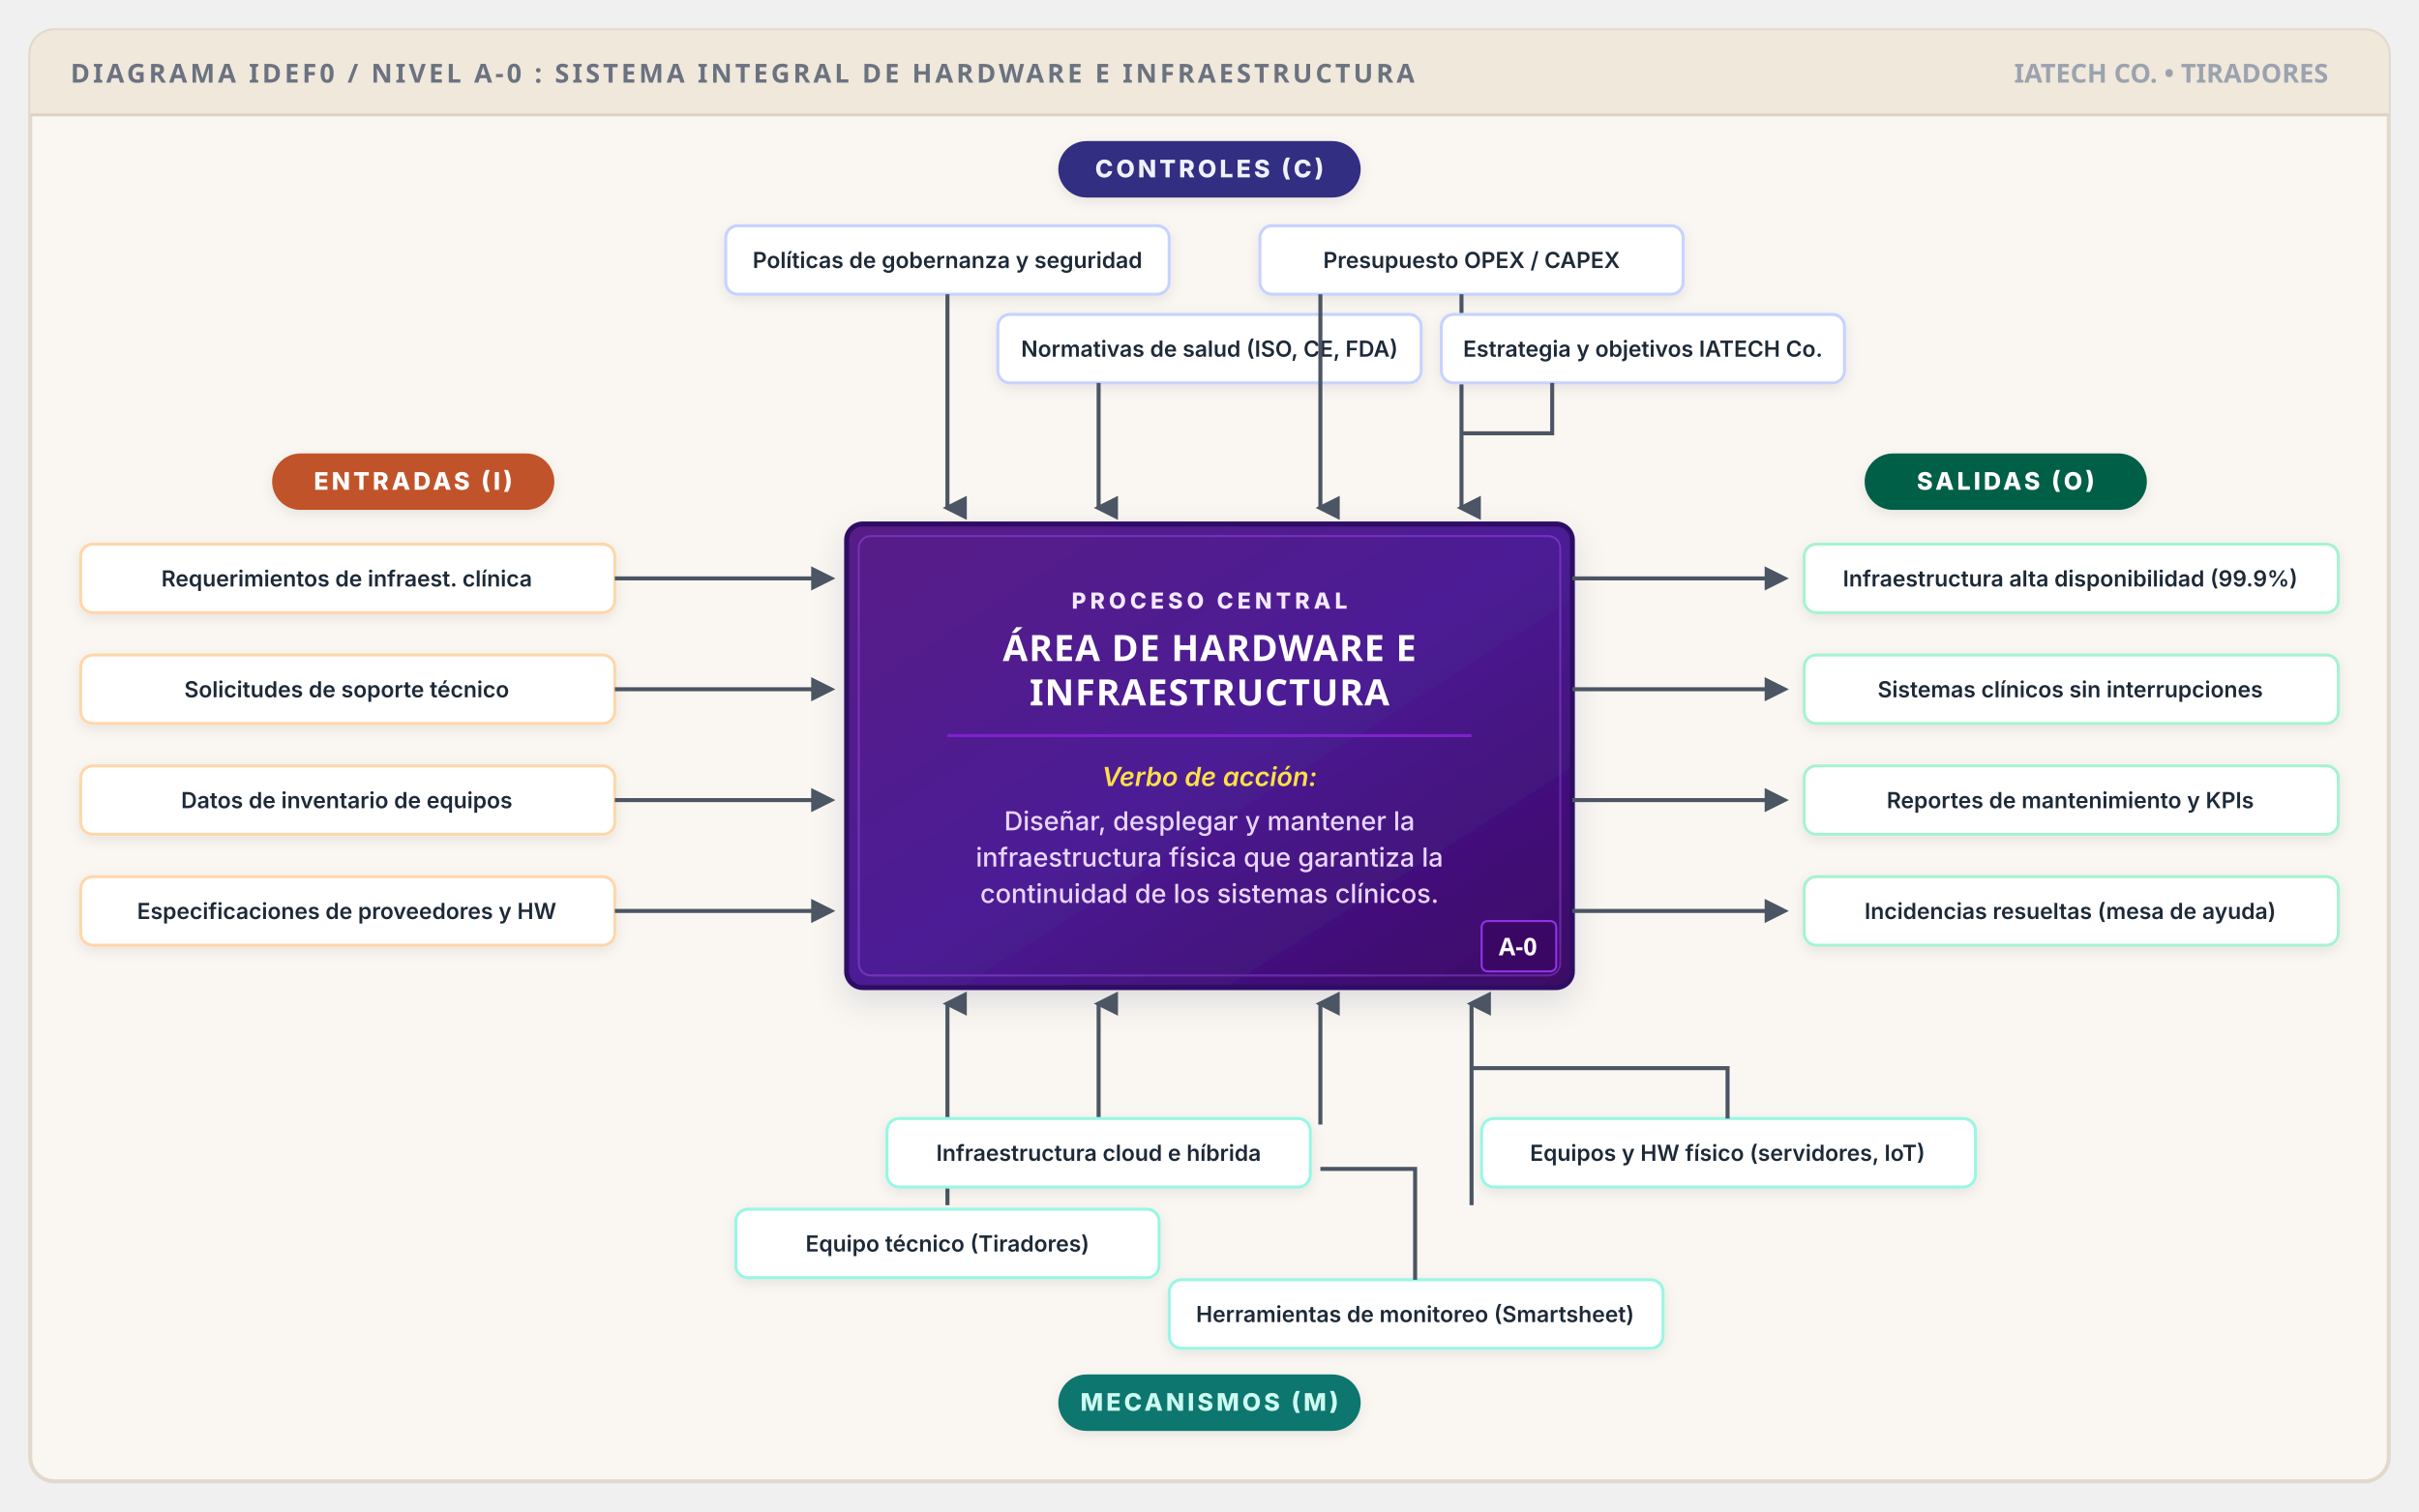
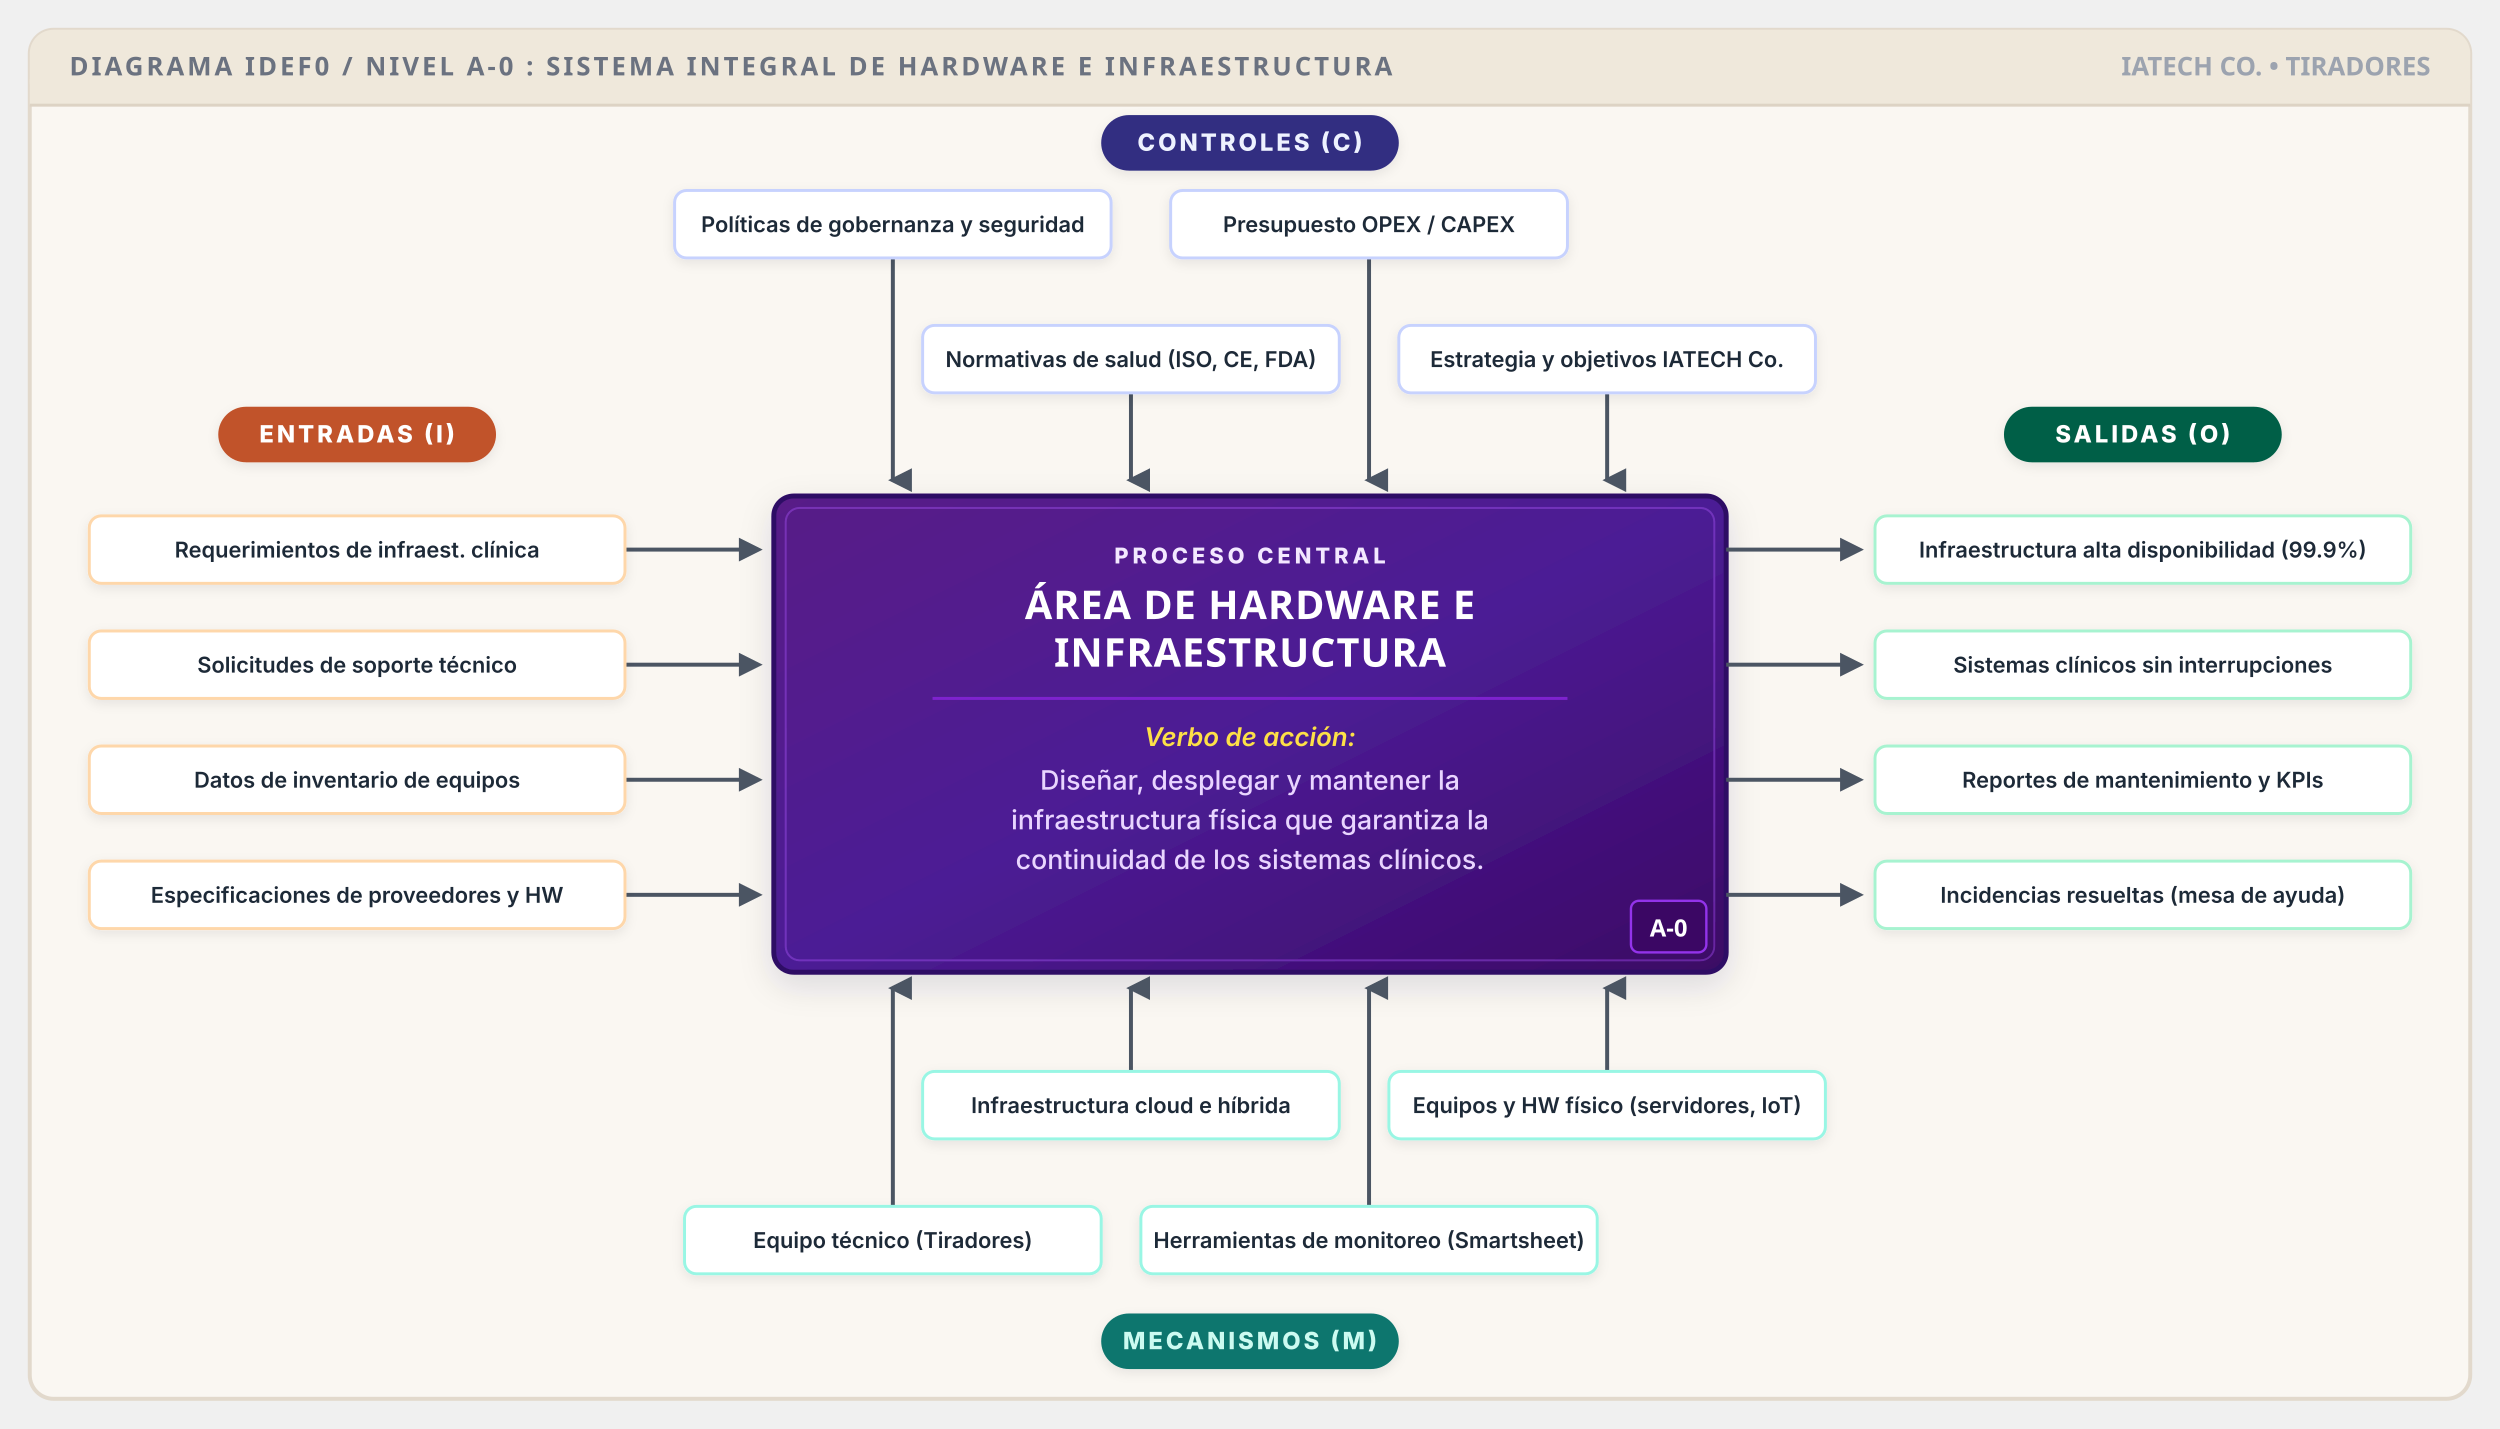
- <svg xmlns="http://www.w3.org/2000/svg" viewBox="0 0 1200 750" width="100%" height="100%" style="background-color: #F8F5EE; font-family: 'Inter', -apple-system, BlinkMacSystemFont, sans-serif;">
+ <svg xmlns="http://www.w3.org/2000/svg" viewBox="0 0 1260 720" width="100%" height="100%" style="background-color: #F8F5EE; font-family: 'Inter', -apple-system, BlinkMacSystemFont, sans-serif;">
  <defs>
    <marker id="arrow-down" viewBox="0 0 10 10" refX="5" refY="8" markerWidth="6" markerHeight="6" orient="auto-start-reverse">
      <path d="M 0 0 L 10 0 L 5 10 z" fill="#4B5563" />
    </marker>
    <marker id="arrow-right" viewBox="0 0 10 10" refX="8" refY="5" markerWidth="6" markerHeight="6" orient="auto">
      <path d="M 0 0 L 10 5 L 0 10 z" fill="#4B5563" />
    </marker>
    <marker id="arrow-up" viewBox="0 0 10 10" refX="5" refY="2" markerWidth="6" markerHeight="6" orient="auto-start-reverse">
      <path d="M 0 10 L 10 10 L 5 0 z" fill="#4B5563" />
    </marker>
    <filter id="card-shadow" x="-5%" y="-5%" width="110%" height="115%" filterUnits="userSpaceOnUse">
      <feDropShadow dx="0" dy="6" stdDeviation="8" flood-opacity="0.12" flood-color="#1E1B4B" />
    </filter>
    <filter id="pill-shadow" x="-5%" y="-10%" width="110%" height="130%" filterUnits="userSpaceOnUse">
      <feDropShadow dx="0" dy="2" stdDeviation="3" flood-opacity="0.08" flood-color="#000" />
    </filter>
    <linearGradient id="purple-card-grad" x1="0%" y1="0%" x2="100%" y2="100%">
      <stop offset="0%" stop-color="#581C87" />
      <stop offset="50%" stop-color="#4C1D95" />
      <stop offset="100%" stop-color="#3B0764" />
    </linearGradient>
  </defs>
-   <rect x="15" y="15" width="1170" height="720" rx="12" fill="#FAF7F2" stroke="#E2D9CC" stroke-width="2" />
-   <rect x="15" y="15" width="1170" height="42" rx="12" fill="#EFE8DB" />
-   <rect x="15" y="45" width="1170" height="12" fill="#EFE8DB" />
-   <line x1="15" y1="57" x2="1185" y2="57" stroke="#DDD3C4" stroke-width="1.5" />
-   <text x="35" y="41" font-size="13" font-weight="700" fill="#6B7280" letter-spacing="1.5" font-family="'Oswald', sans-serif">DIAGRAMA IDEF0 / NIVEL A-0 : SISTEMA INTEGRAL DE HARDWARE E INFRAESTRUCTURA</text>
-   <text x="1155" y="41" font-size="13" font-weight="700" fill="#9CA3AF" text-anchor="end" font-family="'Oswald', sans-serif">IATECH CO. • TIRADORES</text>
+   <rect x="15" y="15" width="1230" height="690" rx="12" fill="#FAF7F2" stroke="#E2D9CC" stroke-width="2" />
+   <rect x="15" y="15" width="1230" height="38" rx="12" fill="#EFE8DB" />
+   <rect x="15" y="40" width="1230" height="13" fill="#EFE8DB" />
+   <line x1="15" y1="53" x2="1245" y2="53" stroke="#DDD3C4" stroke-width="1.5" />
+   <text x="35" y="38" font-size="13" font-weight="700" fill="#6B7280" letter-spacing="1.5" font-family="'Oswald', sans-serif">DIAGRAMA IDEF0 / NIVEL A-0 : SISTEMA INTEGRAL DE HARDWARE E INFRAESTRUCTURA</text>
+   <text x="1225" y="38" font-size="13" font-weight="700" fill="#9CA3AF" text-anchor="end" font-family="'Oswald', sans-serif">IATECH CO. • TIRADORES</text>
  <g filter="url(#card-shadow)">
-     <rect x="420" y="260" width="360" height="230" rx="8" fill="url(#purple-card-grad)" stroke="#2E1065" stroke-width="2.5" />
-     <rect x="426" y="266" width="348" height="218" rx="6" fill="none" stroke="#A855F7" stroke-width="1" stroke-opacity="0.4" />
+     <rect x="390" y="250" width="480" height="240" rx="10" fill="url(#purple-card-grad)" stroke="#2E1065" stroke-width="2.5" />
+     <rect x="396" y="256" width="468" height="228" rx="7" fill="none" stroke="#A855F7" stroke-width="1" stroke-opacity="0.4" />
  </g>
-   <text x="600" y="302" font-size="11" font-weight="800" fill="#F3E8FF" text-anchor="middle" letter-spacing="2">PROCESO CENTRAL</text>
-   <text x="600" y="328" font-size="18" font-weight="800" fill="#FFFFFF" text-anchor="middle" font-family="'Oswald', sans-serif" letter-spacing="0.5">ÁREA DE HARDWARE E</text>
-   <text x="600" y="350" font-size="18" font-weight="800" fill="#FFFFFF" text-anchor="middle" font-family="'Oswald', sans-serif" letter-spacing="0.5">INFRAESTRUCTURA</text>
-   <line x1="470" y1="365" x2="730" y2="365" stroke="#7E22CE" stroke-width="1.5" />
-   <text x="600" y="390" font-size="13" font-weight="600" fill="#FDE047" text-anchor="middle" font-style="italic">Verbo de acción:</text>
-   <text x="600" y="412" font-size="13" font-weight="500" fill="#E9D5FF" text-anchor="middle">Diseñar, desplegar y mantener la</text>
-   <text x="600" y="430" font-size="13" font-weight="500" fill="#E9D5FF" text-anchor="middle">infraestructura física que garantiza la</text>
-   <text x="600" y="448" font-size="13" font-weight="500" fill="#E9D5FF" text-anchor="middle">continuidad de los sistemas clínicos.</text>
-   <rect x="735" y="457" width="37" height="25" rx="3" fill="#3B0764" stroke="#9333EA" stroke-width="1" />
-   <text x="753" y="474" font-size="12" font-weight="800" fill="#FFFFFF" text-anchor="middle" font-family="'Oswald', sans-serif">A-0</text>
+   <text x="630" y="284" font-size="11" font-weight="800" fill="#F3E8FF" text-anchor="middle" letter-spacing="2">PROCESO CENTRAL</text>
+   <text x="630" y="312" font-size="20" font-weight="800" fill="#FFFFFF" text-anchor="middle" font-family="'Oswald', sans-serif" letter-spacing="0.5">ÁREA DE HARDWARE E</text>
+   <text x="630" y="336" font-size="20" font-weight="800" fill="#FFFFFF" text-anchor="middle" font-family="'Oswald', sans-serif" letter-spacing="0.5">INFRAESTRUCTURA</text>
+   <line x1="470" y1="352" x2="790" y2="352" stroke="#7E22CE" stroke-width="1.5" />
+   <text x="630" y="376" font-size="13" font-weight="600" fill="#FDE047" text-anchor="middle" font-style="italic">Verbo de acción:</text>
+   <text x="630" y="398" font-size="13.5" font-weight="500" fill="#E9D5FF" text-anchor="middle">Diseñar, desplegar y mantener la</text>
+   <text x="630" y="418" font-size="13.5" font-weight="500" fill="#E9D5FF" text-anchor="middle">infraestructura física que garantiza la</text>
+   <text x="630" y="438" font-size="13.5" font-weight="500" fill="#E9D5FF" text-anchor="middle">continuidad de los sistemas clínicos.</text>
+   <rect x="822" y="454" width="38" height="26" rx="4" fill="#3B0764" stroke="#9333EA" stroke-width="1.2" />
+   <text x="841" y="472" font-size="12" font-weight="800" fill="#FFFFFF" text-anchor="middle" font-family="'Oswald', sans-serif">A-0</text>
  <g filter="url(#pill-shadow)">
-     <rect x="525" y="70" width="150" height="28" rx="14" fill="#312E81" />
-     <text x="600" y="88" font-size="12" font-weight="800" fill="#EEF2FF" text-anchor="middle" letter-spacing="1.5">CONTROLES (C)</text>
+     <rect x="555" y="58" width="150" height="28" rx="14" fill="#312E81" />
+     <text x="630" y="76" font-size="12" font-weight="800" fill="#EEF2FF" text-anchor="middle" letter-spacing="1.5">CONTROLES (C)</text>
+   </g>
+   <line x1="450" y1="130" x2="450" y2="242" stroke="#4B5563" stroke-width="2" marker-end="url(#arrow-down)" />
+   <g filter="url(#pill-shadow)">
+     <rect x="340" y="96" width="220" height="34" rx="6" fill="#FFFFFF" stroke="#C7D2FE" stroke-width="1.5" />
+     <text x="450" y="117" font-size="11" font-weight="600" fill="#1F2937" text-anchor="middle">Políticas de gobernanza y seguridad</text>
+   </g>
+   <line x1="690" y1="130" x2="690" y2="242" stroke="#4B5563" stroke-width="2" marker-end="url(#arrow-down)" />
+   <g filter="url(#pill-shadow)">
+     <rect x="590" y="96" width="200" height="34" rx="6" fill="#FFFFFF" stroke="#C7D2FE" stroke-width="1.5" />
+     <text x="690" y="117" font-size="11" font-weight="600" fill="#1F2937" text-anchor="middle">Presupuesto OPEX / CAPEX</text>
+   </g>
+   <line x1="570" y1="198" x2="570" y2="242" stroke="#4B5563" stroke-width="2" marker-end="url(#arrow-down)" />
+   <g filter="url(#pill-shadow)">
+     <rect x="465" y="164" width="210" height="34" rx="6" fill="#FFFFFF" stroke="#C7D2FE" stroke-width="1.5" />
+     <text x="570" y="185" font-size="11" font-weight="600" fill="#1F2937" text-anchor="middle">Normativas de salud (ISO, CE, FDA)</text>
+   </g>
+   <line x1="810" y1="198" x2="810" y2="242" stroke="#4B5563" stroke-width="2" marker-end="url(#arrow-down)" />
+   <g filter="url(#pill-shadow)">
+     <rect x="705" y="164" width="210" height="34" rx="6" fill="#FFFFFF" stroke="#C7D2FE" stroke-width="1.5" />
+     <text x="810" y="185" font-size="11" font-weight="600" fill="#1F2937" text-anchor="middle">Estrategia y objetivos IATECH Co.</text>
  </g>
  <g filter="url(#pill-shadow)">
-     <rect x="360" y="112" width="220" height="34" rx="6" fill="#FFFFFF" stroke="#C7D2FE" stroke-width="1.5" />
-     <text x="470" y="133" font-size="11" font-weight="600" fill="#1F2937" text-anchor="middle">Políticas de gobernanza y seguridad</text>
+     <rect x="110" y="205" width="140" height="28" rx="14" fill="#C1522A" />
+     <text x="180" y="223" font-size="12" font-weight="800" fill="#FFFFFF" text-anchor="middle" letter-spacing="1.5">ENTRADAS (I)</text>
  </g>
-   <path d="M 470 146 L 470 252" fill="none" stroke="#4B5563" stroke-width="2" marker-end="url(#arrow-down)" />
+   <line x1="315" y1="277" x2="382" y2="277" stroke="#4B5563" stroke-width="2" marker-end="url(#arrow-right)" />
  <g filter="url(#pill-shadow)">
-     <rect x="495" y="156" width="210" height="34" rx="6" fill="#FFFFFF" stroke="#C7D2FE" stroke-width="1.5" />
-     <text x="600" y="177" font-size="11" font-weight="600" fill="#1F2937" text-anchor="middle">Normativas de salud (ISO, CE, FDA)</text>
+     <rect x="45" y="260" width="270" height="34" rx="6" fill="#FFFFFF" stroke="#FED7AA" stroke-width="1.5" />
+     <text x="180" y="281" font-size="11" font-weight="600" fill="#1F2937" text-anchor="middle">Requerimientos de infraest. clínica</text>
  </g>
-   <path d="M 545 190 L 545 252" fill="none" stroke="#4B5563" stroke-width="2" marker-end="url(#arrow-down)" />
+   <line x1="315" y1="335" x2="382" y2="335" stroke="#4B5563" stroke-width="2" marker-end="url(#arrow-right)" />
  <g filter="url(#pill-shadow)">
-     <rect x="625" y="112" width="210" height="34" rx="6" fill="#FFFFFF" stroke="#C7D2FE" stroke-width="1.5" />
-     <text x="730" y="133" font-size="11" font-weight="600" fill="#1F2937" text-anchor="middle">Presupuesto OPEX / CAPEX</text>
+     <rect x="45" y="318" width="270" height="34" rx="6" fill="#FFFFFF" stroke="#FED7AA" stroke-width="1.5" />
+     <text x="180" y="339" font-size="11" font-weight="600" fill="#1F2937" text-anchor="middle">Solicitudes de soporte técnico</text>
  </g>
-   <path d="M 655 146 L 655 252" fill="none" stroke="#4B5563" stroke-width="2" marker-end="url(#arrow-down)" />
-   <path d="M 725 146 L 725 252" fill="none" stroke="#4B5563" stroke-width="2" marker-end="url(#arrow-down)" />
+   <line x1="315" y1="393" x2="382" y2="393" stroke="#4B5563" stroke-width="2" marker-end="url(#arrow-right)" />
  <g filter="url(#pill-shadow)">
-     <rect x="715" y="156" width="200" height="34" rx="6" fill="#FFFFFF" stroke="#C7D2FE" stroke-width="1.5" />
-     <text x="815" y="177" font-size="11" font-weight="600" fill="#1F2937" text-anchor="middle">Estrategia y objetivos IATECH Co.</text>
+     <rect x="45" y="376" width="270" height="34" rx="6" fill="#FFFFFF" stroke="#FED7AA" stroke-width="1.5" />
+     <text x="180" y="397" font-size="11" font-weight="600" fill="#1F2937" text-anchor="middle">Datos de inventario de equipos</text>
  </g>
-   <path d="M 770 190 L 770 215 L 725 215" fill="none" stroke="#4B5563" stroke-width="2" />
+   <line x1="315" y1="451" x2="382" y2="451" stroke="#4B5563" stroke-width="2" marker-end="url(#arrow-right)" />
  <g filter="url(#pill-shadow)">
-     <rect x="135" y="225" width="140" height="28" rx="14" fill="#C1522A" />
-     <text x="205" y="243" font-size="12" font-weight="800" fill="#FFFFFF" text-anchor="middle" letter-spacing="1.5">ENTRADAS (I)</text>
+     <rect x="45" y="434" width="270" height="34" rx="6" fill="#FFFFFF" stroke="#FED7AA" stroke-width="1.5" />
+     <text x="180" y="455" font-size="11" font-weight="600" fill="#1F2937" text-anchor="middle">Especificaciones de proveedores y HW</text>
  </g>
  <g filter="url(#pill-shadow)">
-     <rect x="40" y="270" width="265" height="34" rx="6" fill="#FFFFFF" stroke="#FED7AA" stroke-width="1.5" />
-     <text x="172" y="291" font-size="11" font-weight="600" fill="#1F2937" text-anchor="middle">Requerimientos de infraest. clínica</text>
+     <rect x="1010" y="205" width="140" height="28" rx="14" fill="#065F46" />
+     <text x="1080" y="223" font-size="12" font-weight="800" fill="#FFFFFF" text-anchor="middle" letter-spacing="1.5">SALIDAS (O)</text>
  </g>
-   <path d="M 305 287 L 412 287" fill="none" stroke="#4B5563" stroke-width="2" marker-end="url(#arrow-right)" />
+   <line x1="870" y1="277" x2="937" y2="277" stroke="#4B5563" stroke-width="2" marker-end="url(#arrow-right)" />
  <g filter="url(#pill-shadow)">
-     <rect x="40" y="325" width="265" height="34" rx="6" fill="#FFFFFF" stroke="#FED7AA" stroke-width="1.5" />
-     <text x="172" y="346" font-size="11" font-weight="600" fill="#1F2937" text-anchor="middle">Solicitudes de soporte técnico</text>
+     <rect x="945" y="260" width="270" height="34" rx="6" fill="#FFFFFF" stroke="#A7F3D0" stroke-width="1.5" />
+     <text x="1080" y="281" font-size="11" font-weight="600" fill="#1F2937" text-anchor="middle">Infraestructura alta disponibilidad (99.9%)</text>
  </g>
-   <path d="M 305 342 L 412 342" fill="none" stroke="#4B5563" stroke-width="2" marker-end="url(#arrow-right)" />
+   <line x1="870" y1="335" x2="937" y2="335" stroke="#4B5563" stroke-width="2" marker-end="url(#arrow-right)" />
  <g filter="url(#pill-shadow)">
-     <rect x="40" y="380" width="265" height="34" rx="6" fill="#FFFFFF" stroke="#FED7AA" stroke-width="1.5" />
-     <text x="172" y="401" font-size="11" font-weight="600" fill="#1F2937" text-anchor="middle">Datos de inventario de equipos</text>
+     <rect x="945" y="318" width="270" height="34" rx="6" fill="#FFFFFF" stroke="#A7F3D0" stroke-width="1.5" />
+     <text x="1080" y="339" font-size="11" font-weight="600" fill="#1F2937" text-anchor="middle">Sistemas clínicos sin interrupciones</text>
  </g>
-   <path d="M 305 397 L 412 397" fill="none" stroke="#4B5563" stroke-width="2" marker-end="url(#arrow-right)" />
+   <line x1="870" y1="393" x2="937" y2="393" stroke="#4B5563" stroke-width="2" marker-end="url(#arrow-right)" />
  <g filter="url(#pill-shadow)">
-     <rect x="40" y="435" width="265" height="34" rx="6" fill="#FFFFFF" stroke="#FED7AA" stroke-width="1.5" />
-     <text x="172" y="456" font-size="11" font-weight="600" fill="#1F2937" text-anchor="middle">Especificaciones de proveedores y HW</text>
+     <rect x="945" y="376" width="270" height="34" rx="6" fill="#FFFFFF" stroke="#A7F3D0" stroke-width="1.5" />
+     <text x="1080" y="397" font-size="11" font-weight="600" fill="#1F2937" text-anchor="middle">Reportes de mantenimiento y KPIs</text>
  </g>
-   <path d="M 305 452 L 412 452" fill="none" stroke="#4B5563" stroke-width="2" marker-end="url(#arrow-right)" />
+   <line x1="870" y1="451" x2="937" y2="451" stroke="#4B5563" stroke-width="2" marker-end="url(#arrow-right)" />
  <g filter="url(#pill-shadow)">
-     <rect x="925" y="225" width="140" height="28" rx="14" fill="#065F46" />
-     <text x="995" y="243" font-size="12" font-weight="800" fill="#FFFFFF" text-anchor="middle" letter-spacing="1.5">SALIDAS (O)</text>
+     <rect x="945" y="434" width="270" height="34" rx="6" fill="#FFFFFF" stroke="#A7F3D0" stroke-width="1.5" />
+     <text x="1080" y="455" font-size="11" font-weight="600" fill="#1F2937" text-anchor="middle">Incidencias resueltas (mesa de ayuda)</text>
  </g>
-   <path d="M 780 287 L 885 287" fill="none" stroke="#4B5563" stroke-width="2" marker-end="url(#arrow-right)" />
+   <line x1="570" y1="540" x2="570" y2="498" stroke="#4B5563" stroke-width="2" marker-end="url(#arrow-up)" />
  <g filter="url(#pill-shadow)">
-     <rect x="895" y="270" width="265" height="34" rx="6" fill="#FFFFFF" stroke="#A7F3D0" stroke-width="1.5" />
-     <text x="1027" y="291" font-size="11" font-weight="600" fill="#1F2937" text-anchor="middle">Infraestructura alta disponibilidad (99.9%)</text>
+     <rect x="465" y="540" width="210" height="34" rx="6" fill="#FFFFFF" stroke="#99F6E4" stroke-width="1.5" />
+     <text x="570" y="561" font-size="11" font-weight="600" fill="#1F2937" text-anchor="middle">Infraestructura cloud e híbrida</text>
  </g>
-   <path d="M 780 342 L 885 342" fill="none" stroke="#4B5563" stroke-width="2" marker-end="url(#arrow-right)" />
+   <line x1="810" y1="540" x2="810" y2="498" stroke="#4B5563" stroke-width="2" marker-end="url(#arrow-up)" />
  <g filter="url(#pill-shadow)">
-     <rect x="895" y="325" width="265" height="34" rx="6" fill="#FFFFFF" stroke="#A7F3D0" stroke-width="1.5" />
-     <text x="1027" y="346" font-size="11" font-weight="600" fill="#1F2937" text-anchor="middle">Sistemas clínicos sin interrupciones</text>
+     <rect x="700" y="540" width="220" height="34" rx="6" fill="#FFFFFF" stroke="#99F6E4" stroke-width="1.5" />
+     <text x="810" y="561" font-size="11" font-weight="600" fill="#1F2937" text-anchor="middle">Equipos y HW físico (servidores, IoT)</text>
  </g>
-   <path d="M 780 397 L 885 397" fill="none" stroke="#4B5563" stroke-width="2" marker-end="url(#arrow-right)" />
+   <line x1="450" y1="608" x2="450" y2="498" stroke="#4B5563" stroke-width="2" marker-end="url(#arrow-up)" />
  <g filter="url(#pill-shadow)">
-     <rect x="895" y="380" width="265" height="34" rx="6" fill="#FFFFFF" stroke="#A7F3D0" stroke-width="1.5" />
-     <text x="1027" y="401" font-size="11" font-weight="600" fill="#1F2937" text-anchor="middle">Reportes de mantenimiento y KPIs</text>
+     <rect x="345" y="608" width="210" height="34" rx="6" fill="#FFFFFF" stroke="#99F6E4" stroke-width="1.5" />
+     <text x="450" y="629" font-size="11" font-weight="600" fill="#1F2937" text-anchor="middle">Equipo técnico (Tiradores)</text>
  </g>
-   <path d="M 780 452 L 885 452" fill="none" stroke="#4B5563" stroke-width="2" marker-end="url(#arrow-right)" />
+   <line x1="690" y1="608" x2="690" y2="498" stroke="#4B5563" stroke-width="2" marker-end="url(#arrow-up)" />
  <g filter="url(#pill-shadow)">
-     <rect x="895" y="435" width="265" height="34" rx="6" fill="#FFFFFF" stroke="#A7F3D0" stroke-width="1.5" />
-     <text x="1027" y="456" font-size="11" font-weight="600" fill="#1F2937" text-anchor="middle">Incidencias resueltas (mesa de ayuda)</text>
+     <rect x="575" y="608" width="230" height="34" rx="6" fill="#FFFFFF" stroke="#99F6E4" stroke-width="1.5" />
+     <text x="690" y="629" font-size="11" font-weight="600" fill="#1F2937" text-anchor="middle">Herramientas de monitoreo (Smartsheet)</text>
  </g>
  <g filter="url(#pill-shadow)">
-     <rect x="525" y="682" width="150" height="28" rx="14" fill="#0F766E" />
-     <text x="600" y="700" font-size="12" font-weight="800" fill="#CCFBF1" text-anchor="middle" letter-spacing="1.5">MECANISMOS (M)</text>
+     <rect x="555" y="662" width="150" height="28" rx="14" fill="#0F766E" />
+     <text x="630" y="680" font-size="12" font-weight="800" fill="#CCFBF1" text-anchor="middle" letter-spacing="1.5">MECANISMOS (M)</text>
  </g>
-   <path d="M 470 598 L 470 498" fill="none" stroke="#4B5563" stroke-width="2" marker-end="url(#arrow-up)" />
-   <g filter="url(#pill-shadow)">
-     <rect x="365" y="600" width="210" height="34" rx="6" fill="#FFFFFF" stroke="#99F6E4" stroke-width="1.5" />
-     <text x="470" y="621" font-size="11" font-weight="600" fill="#1F2937" text-anchor="middle">Equipo técnico (Tiradores)</text>
-   </g>
-   <path d="M 545 558 L 545 498" fill="none" stroke="#4B5563" stroke-width="2" marker-end="url(#arrow-up)" />
-   <g filter="url(#pill-shadow)">
-     <rect x="440" y="555" width="210" height="34" rx="6" fill="#FFFFFF" stroke="#99F6E4" stroke-width="1.5" />
-     <text x="545" y="576" font-size="11" font-weight="600" fill="#1F2937" text-anchor="middle">Infraestructura cloud e híbrida</text>
-   </g>
-   <path d="M 655 558 L 655 498" fill="none" stroke="#4B5563" stroke-width="2" marker-end="url(#arrow-up)" />
-   <g filter="url(#pill-shadow)">
-     <rect x="580" y="635" width="245" height="34" rx="6" fill="#FFFFFF" stroke="#99F6E4" stroke-width="1.5" />
-     <text x="702" y="656" font-size="11" font-weight="600" fill="#1F2937" text-anchor="middle">Herramientas de monitoreo (Smartsheet)</text>
-   </g>
-   <path d="M 702 635 L 702 580 L 655 580" fill="none" stroke="#4B5563" stroke-width="2" />
-   <path d="M 730 598 L 730 498" fill="none" stroke="#4B5563" stroke-width="2" marker-end="url(#arrow-up)" />
-   <g filter="url(#pill-shadow)">
-     <rect x="735" y="555" width="245" height="34" rx="6" fill="#FFFFFF" stroke="#99F6E4" stroke-width="1.5" />
-     <text x="857" y="576" font-size="11" font-weight="600" fill="#1F2937" text-anchor="middle">Equipos y HW físico (servidores, IoT)</text>
-   </g>
-   <path d="M 857 555 L 857 530 L 730 530" fill="none" stroke="#4B5563" stroke-width="2" />
</svg>
